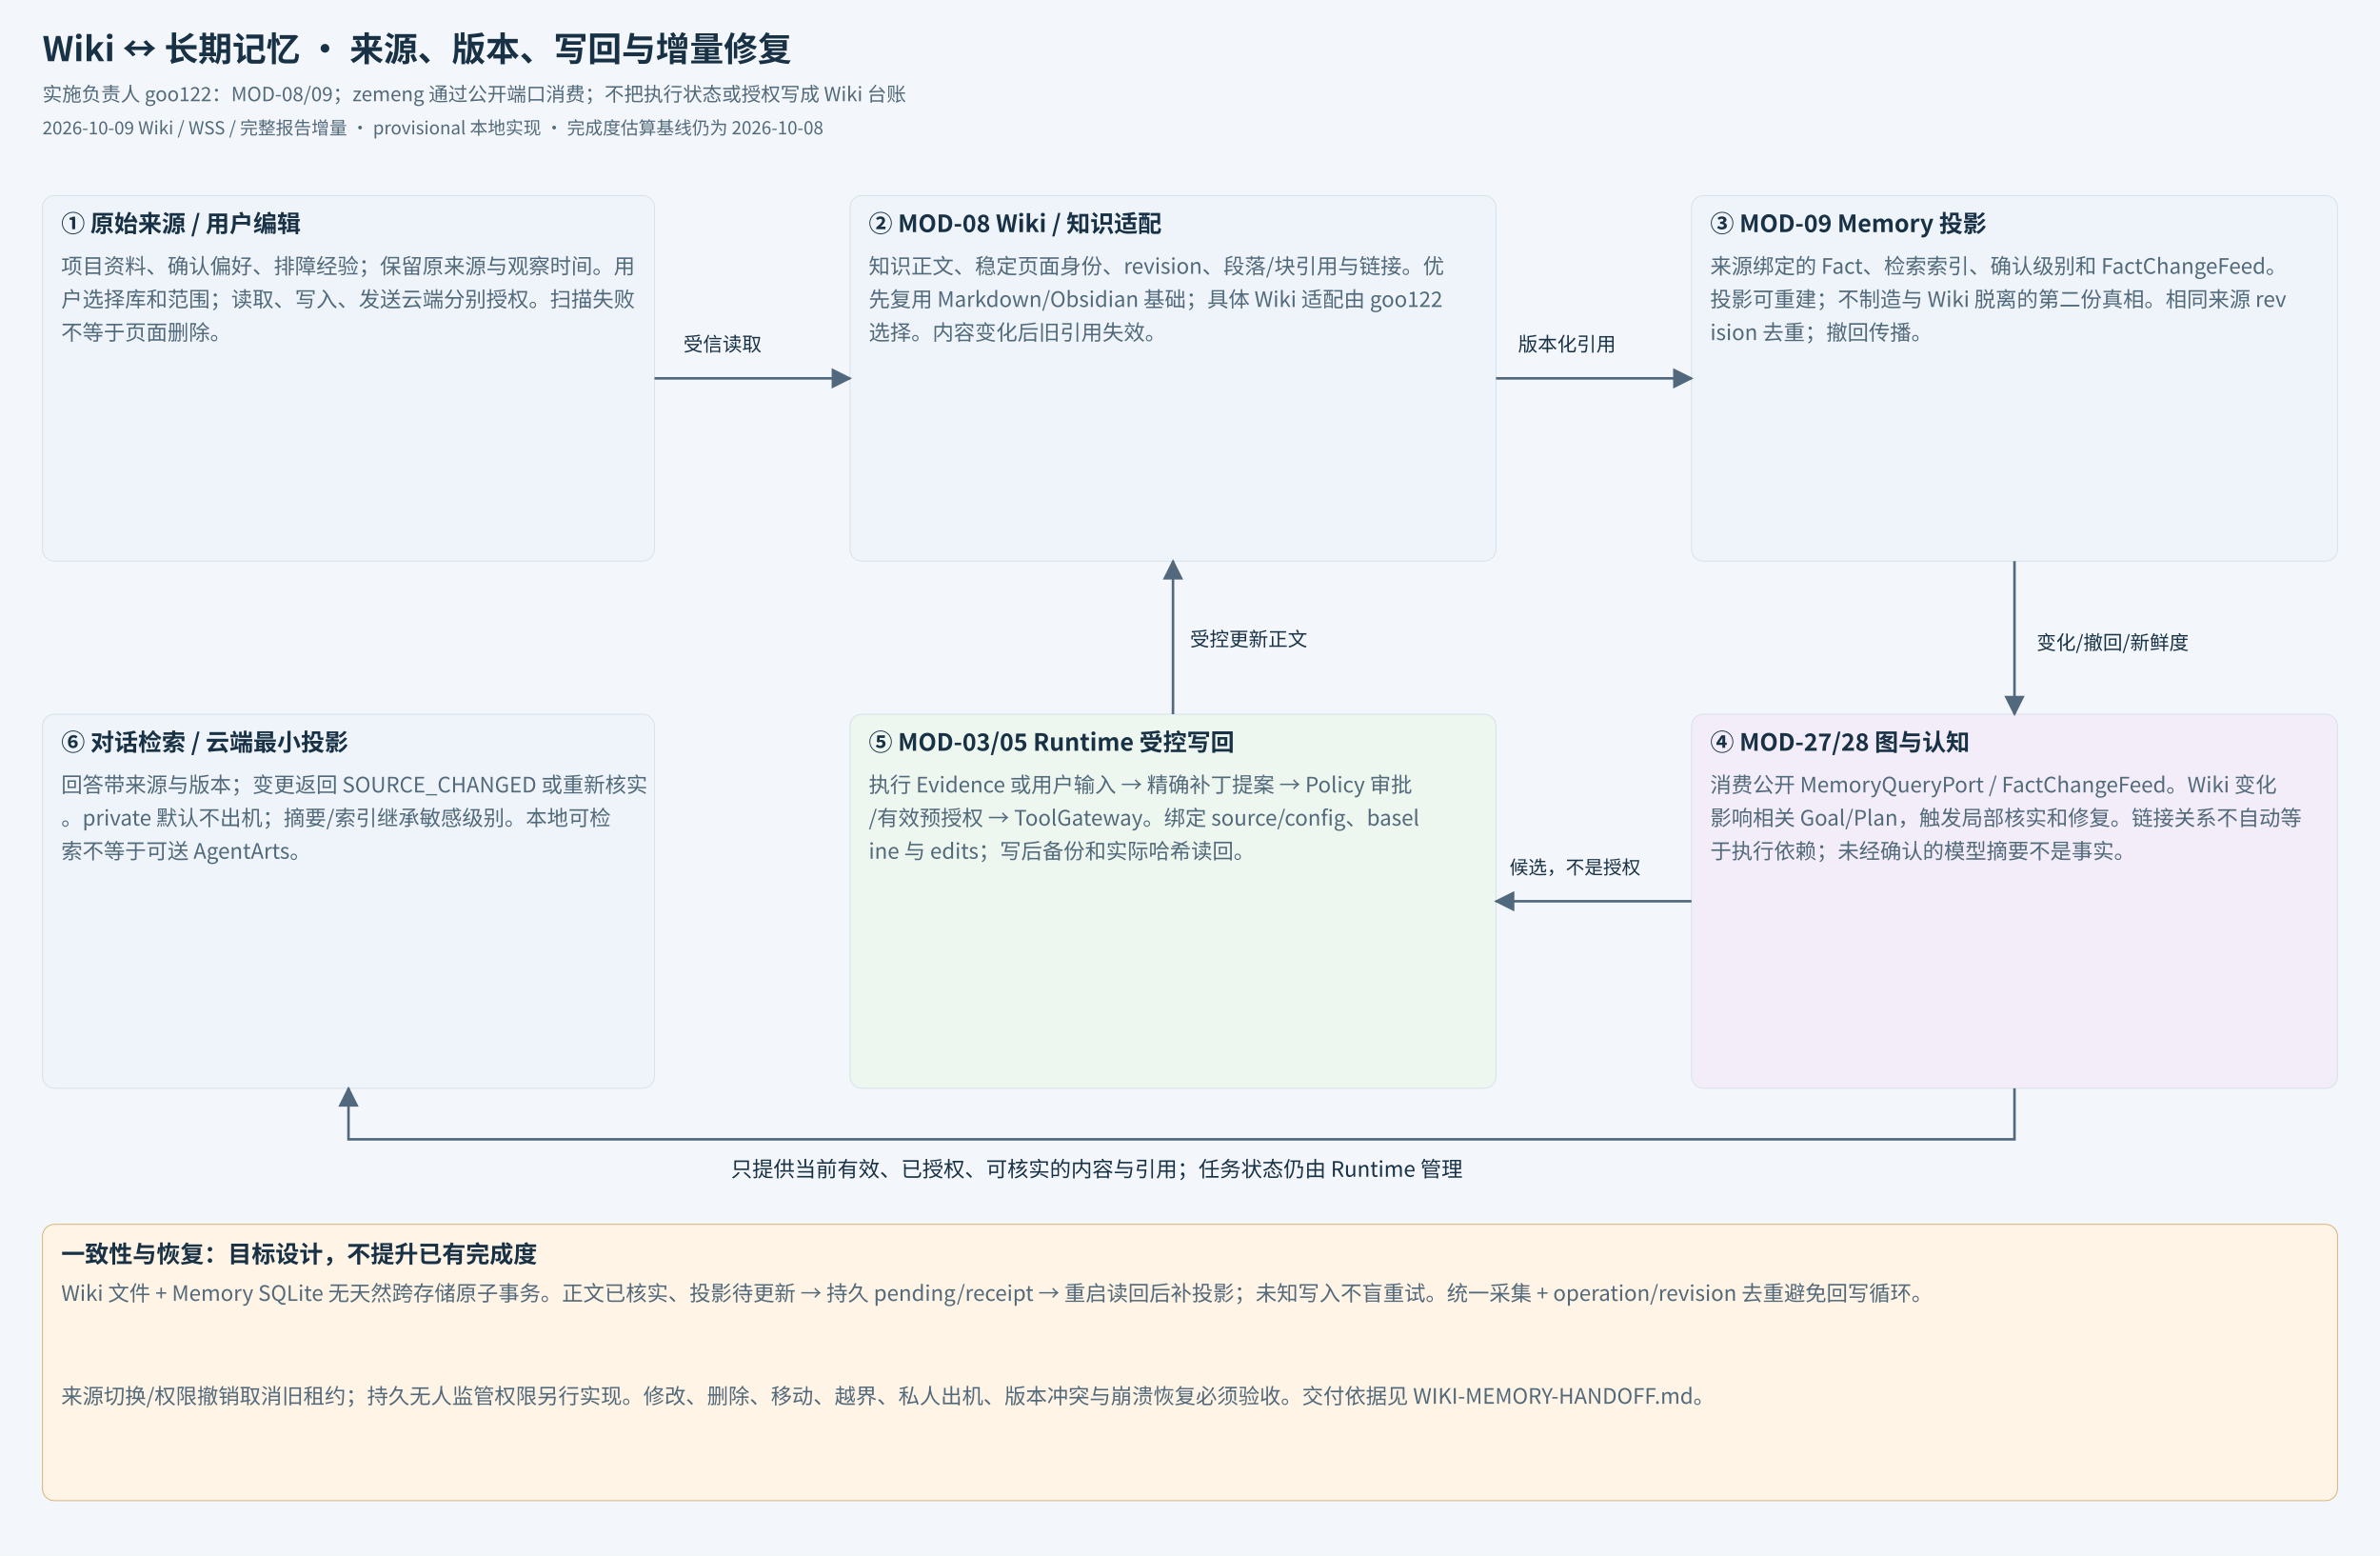
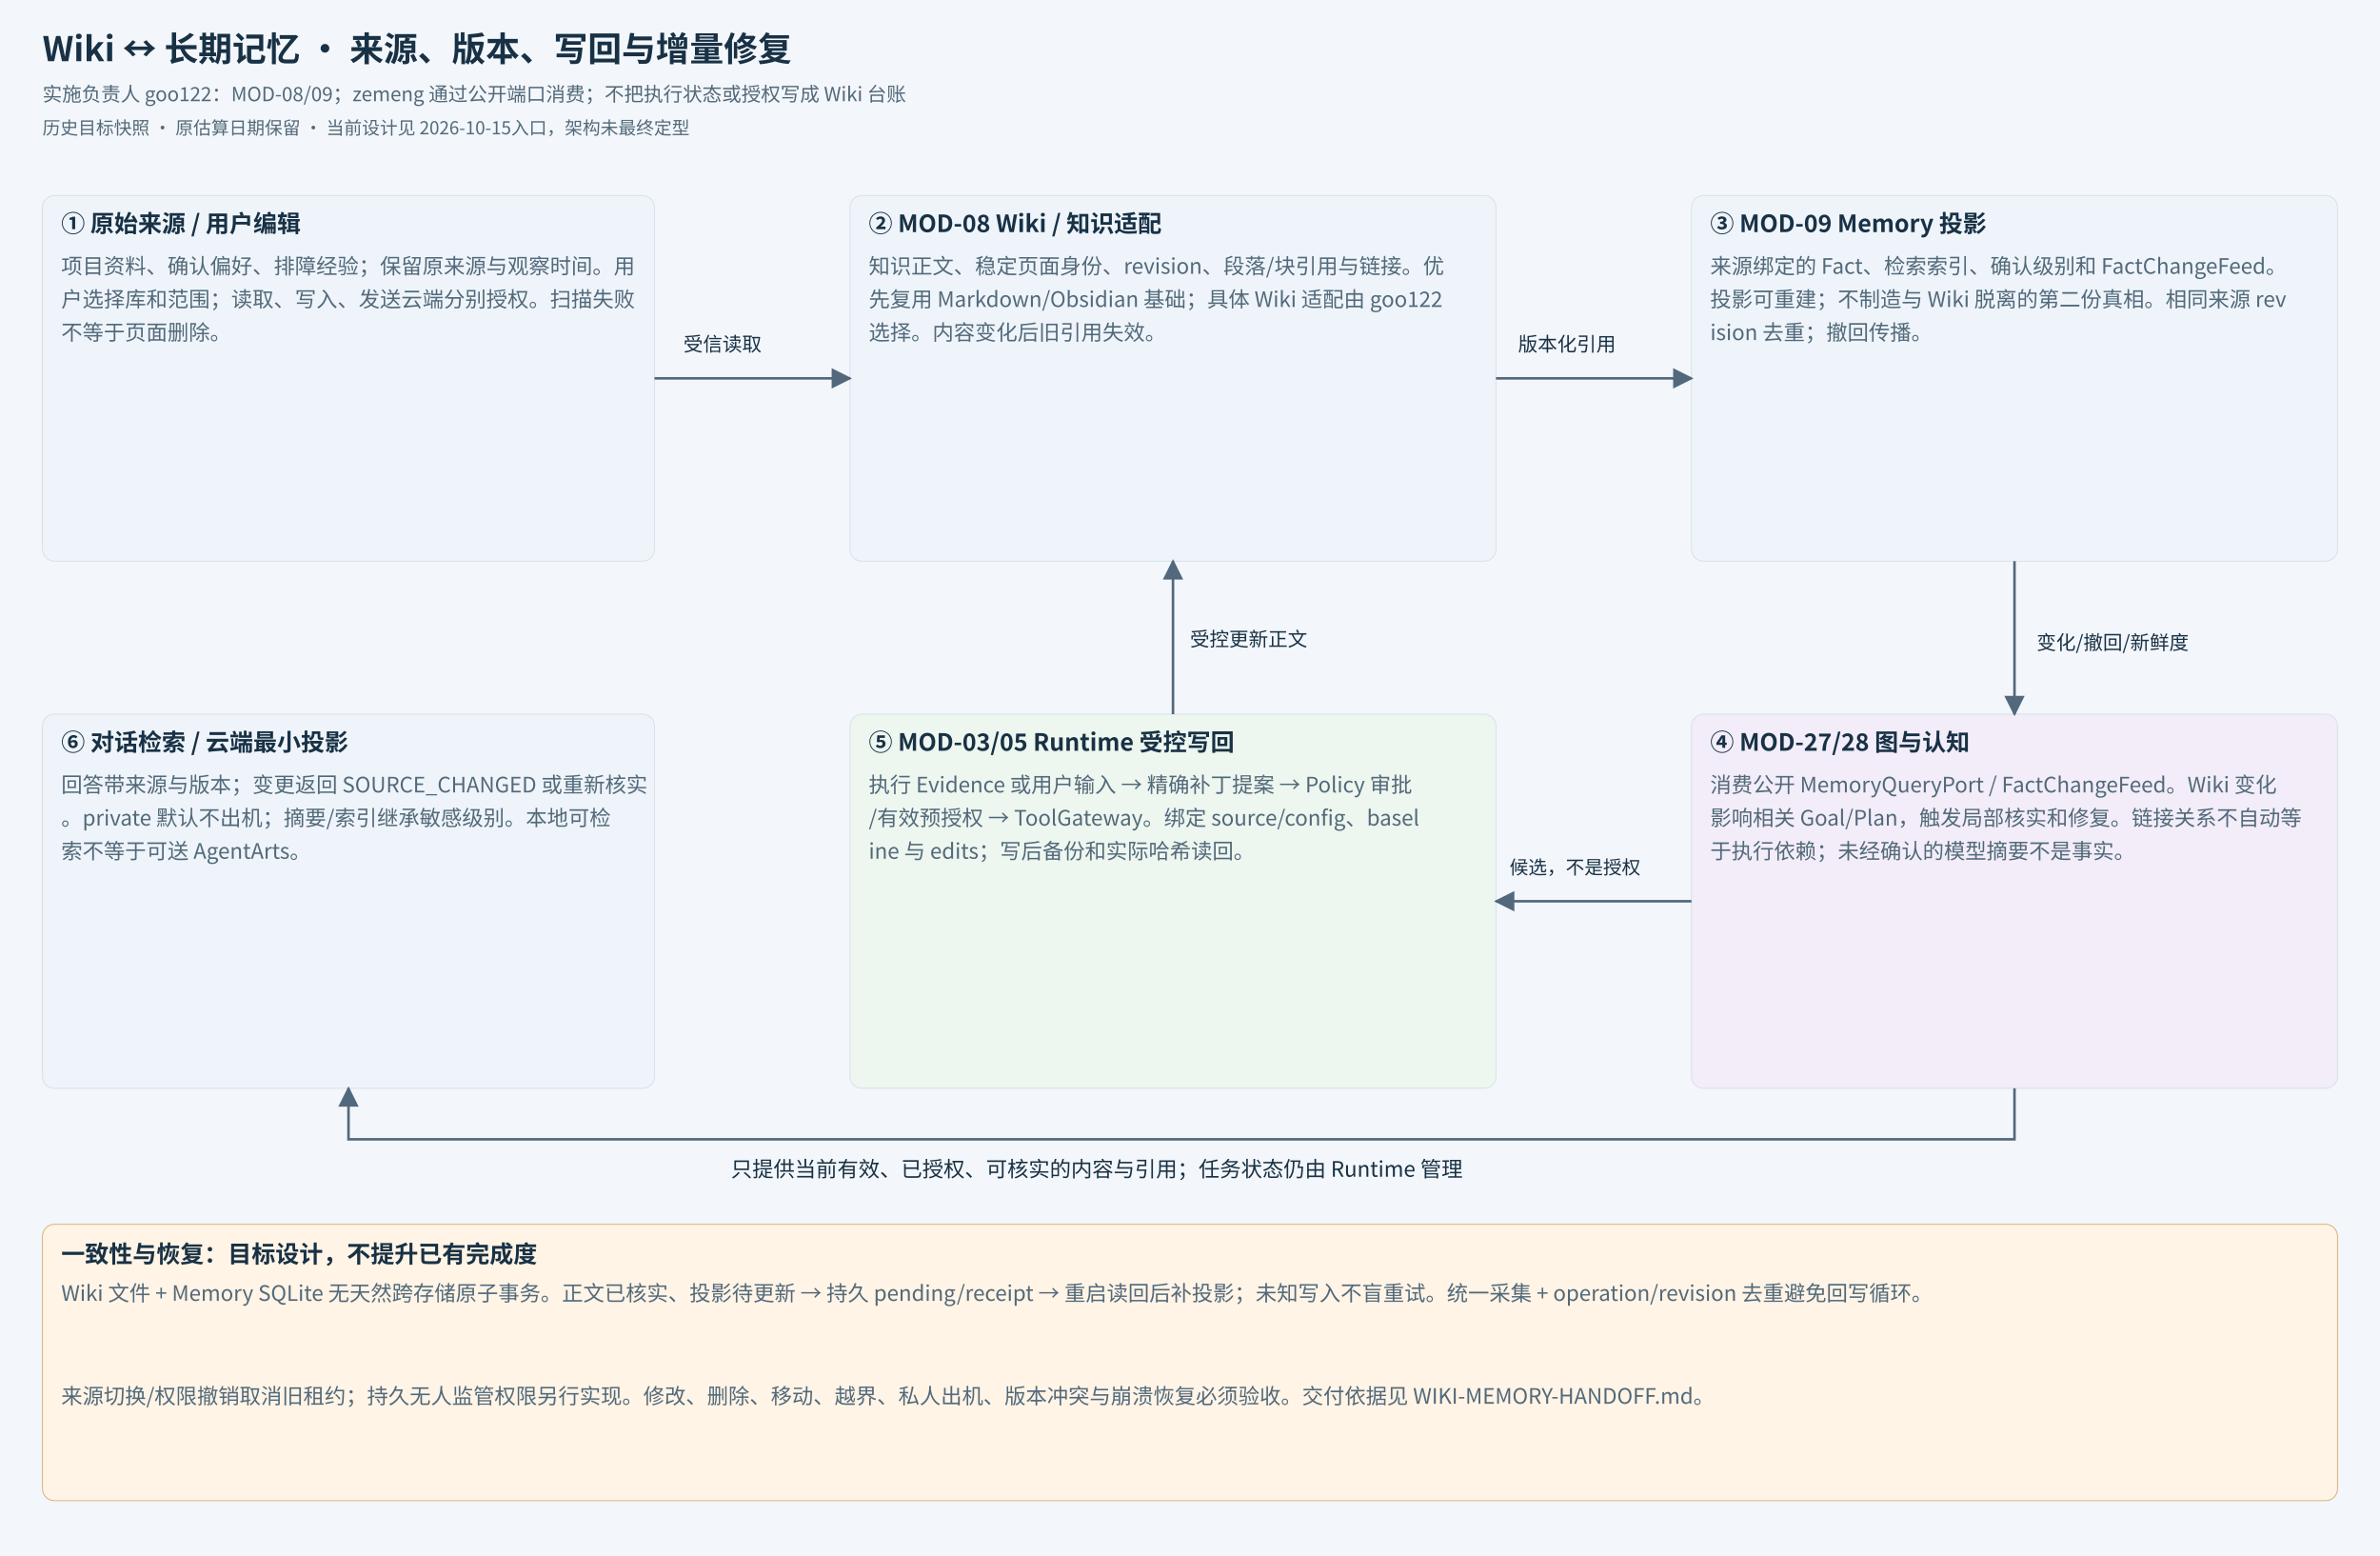
<svg xmlns="http://www.w3.org/2000/svg" width="2800" height="1830" viewBox="0 0 2800 1830" role="img" aria-labelledby="title desc">
  <defs>
    <marker id="arrow" viewBox="0 0 10 10" refX="9" refY="5" markerWidth="8" markerHeight="8" orient="auto-start-reverse">
      <path d="M 0 0 L 10 5 L 0 10 z" fill="#52687d" />
    </marker>
  </defs>
  <style>text{font-family:"Microsoft YaHei","Noto Sans CJK SC",sans-serif;fill:#183145} .muted{fill:#52697a} .white{fill:white} .strong{font-weight:700}</style>
  <rect x="0" y="0" width="2800" height="1830" rx="0" fill="#f3f6fa" stroke="none" />
  <text x="50" y="72" font-size="40" class="strong" text-anchor="start">Wiki ↔ 长期记忆 · 来源、版本、写回与增量修复</text>
  <text x="50" y="119" font-size="23" class="muted" text-anchor="start">实施负责人 goo122：MOD-08/09；zemeng 通过公开端口消费；不把执行状态或授权写成 Wiki 台账</text>
-   <text x="50" y="158" font-size="21" class="muted" text-anchor="start">2026-10-09 Wiki / WSS / 完整报告增量 · provisional 本地实现 · 完成度估算基线仍为 2026-10-08</text>
+   <a href="../CURRENT_DESIGN_20261015.md" id="history-design-notice-20261015">
+     <text x="50" y="158" font-size="21" class="muted" text-anchor="start">历史目标快照 · 原估算日期保留 · 当前设计见 2026-10-15入口，架构未最终定型</text>
+   </a>
  <rect x="50" y="230" width="720" height="430" rx="14" fill="#eef4fa" stroke="#d5dfe8" />
  <text x="72" y="273" font-size="28" class="strong" text-anchor="start">① 原始来源 / 用户编辑</text>
  <text x="72" y="322" font-size="25" class="muted" text-anchor="start">项目资料、确认偏好、排障经验；保留原来源与观察时间。用</text>
  <text x="72" y="361" font-size="25" class="muted" text-anchor="start">户选择库和范围；读取、写入、发送云端分别授权。扫描失败</text>
  <text x="72" y="400" font-size="25" class="muted" text-anchor="start">不等于页面删除。</text>
  <rect x="1000" y="230" width="760" height="430" rx="14" fill="#eef4fa" stroke="#d5dfe8" />
  <text x="1022" y="273" font-size="28" class="strong" text-anchor="start">② MOD-08 Wiki / 知识适配</text>
  <text x="1022" y="322" font-size="25" class="muted" text-anchor="start">知识正文、稳定页面身份、revision、段落/块引用与链接。优</text>
  <text x="1022" y="361" font-size="25" class="muted" text-anchor="start">先复用 Markdown/Obsidian 基础；具体 Wiki 适配由 goo122</text>
  <text x="1022" y="400" font-size="25" class="muted" text-anchor="start"> 选择。内容变化后旧引用失效。</text>
  <rect x="1990" y="230" width="760" height="430" rx="14" fill="#eef4fa" stroke="#d5dfe8" />
  <text x="2012" y="273" font-size="28" class="strong" text-anchor="start">③ MOD-09 Memory 投影</text>
  <text x="2012" y="322" font-size="25" class="muted" text-anchor="start">来源绑定的 Fact、检索索引、确认级别和 FactChangeFeed。</text>
  <text x="2012" y="361" font-size="25" class="muted" text-anchor="start">投影可重建；不制造与 Wiki 脱离的第二份真相。相同来源 rev</text>
  <text x="2012" y="400" font-size="25" class="muted" text-anchor="start">ision 去重；撤回传播。</text>
  <path d="M770,445 L1000,445" fill="none" stroke="#52687d" stroke-width="3" marker-end="url(#arrow)" />
  <text x="804" y="413" font-size="23" class="" text-anchor="start">受信读取</text>
  <path d="M1760,445 L1990,445" fill="none" stroke="#52687d" stroke-width="3" marker-end="url(#arrow)" />
  <text x="1786" y="413" font-size="23" class="" text-anchor="start">版本化引用</text>
  <rect x="1990" y="840" width="760" height="440" rx="14" fill="#f2edf8" stroke="#d5dfe8" />
  <text x="2012" y="883" font-size="28" class="strong" text-anchor="start">④ MOD-27/28 图与认知</text>
  <text x="2012" y="932" font-size="25" class="muted" text-anchor="start">消费公开 MemoryQueryPort / FactChangeFeed。Wiki 变化</text>
  <text x="2012" y="971" font-size="25" class="muted" text-anchor="start">影响相关 Goal/Plan，触发局部核实和修复。链接关系不自动等</text>
  <text x="2012" y="1010" font-size="25" class="muted" text-anchor="start">于执行依赖；未经确认的模型摘要不是事实。</text>
  <path d="M2370,660 L2370,840" fill="none" stroke="#52687d" stroke-width="3" marker-end="url(#arrow)" />
  <text x="2396" y="764" font-size="23" class="" text-anchor="start">变化/撤回/新鲜度</text>
  <rect x="1000" y="840" width="760" height="440" rx="14" fill="#edf6ef" stroke="#d5dfe8" />
  <text x="1022" y="883" font-size="28" class="strong" text-anchor="start">⑤ MOD-03/05 Runtime 受控写回</text>
  <text x="1022" y="932" font-size="25" class="muted" text-anchor="start">执行 Evidence 或用户输入 → 精确补丁提案 → Policy 审批</text>
  <text x="1022" y="971" font-size="25" class="muted" text-anchor="start">/有效预授权 → ToolGateway。绑定 source/config、basel</text>
  <text x="1022" y="1010" font-size="25" class="muted" text-anchor="start">ine 与 edits；写后备份和实际哈希读回。</text>
  <path d="M1990,1060 L1760,1060" fill="none" stroke="#52687d" stroke-width="3" marker-end="url(#arrow)" />
  <text x="1776" y="1028" font-size="22" class="" text-anchor="start">候选，不是授权</text>
  <path d="M1380,840 L1380,660" fill="none" stroke="#52687d" stroke-width="3" marker-end="url(#arrow)" />
  <text x="1400" y="760" font-size="23" class="" text-anchor="start">受控更新正文</text>
  <rect x="50" y="840" width="720" height="440" rx="14" fill="#eef4fa" stroke="#d5dfe8" />
  <text x="72" y="883" font-size="28" class="strong" text-anchor="start">⑥ 对话检索 / 云端最小投影</text>
  <text x="72" y="932" font-size="25" class="muted" text-anchor="start">回答带来源与版本；变更返回 SOURCE_CHANGED 或重新核实</text>
  <text x="72" y="971" font-size="25" class="muted" text-anchor="start">。private 默认不出机；摘要/索引继承敏感级别。本地可检</text>
  <text x="72" y="1010" font-size="25" class="muted" text-anchor="start">索不等于可送 AgentArts。</text>
  <path d="M2370,1280 L2370,1340 L410,1340 L410,1280" fill="none" stroke="#52687d" stroke-width="3" marker-end="url(#arrow)" />
  <text x="860" y="1384" font-size="25" class="" text-anchor="start">只提供当前有效、已授权、可核实的内容与引用；任务状态仍由 Runtime 管理</text>
  <rect x="50" y="1440" width="2700" height="325" rx="14" fill="#fff4e6" stroke="#d6aa6c" />
  <text x="72" y="1485" font-size="28" class="strong" text-anchor="start">一致性与恢复：目标设计，不提升已有完成度</text>
  <text x="72" y="1530" font-size="25" class="muted" text-anchor="start">Wiki 文件 + Memory SQLite 无天然跨存储原子事务。正文已核实、投影待更新 → 持久 pending/receipt → 重启读回后补投影；未知写入不盲重试。统一采集 + operation/revision 去重避免回写循环。</text>
  <text x="72" y="1651" font-size="25" class="muted" text-anchor="start">来源切换/权限撤销取消旧租约；持久无人监管权限另行实现。修改、删除、移动、越界、私人出机、版本冲突与崩溃恢复必须验收。交付依据见 WIKI-MEMORY-HANDOFF.md。</text>
</svg>
